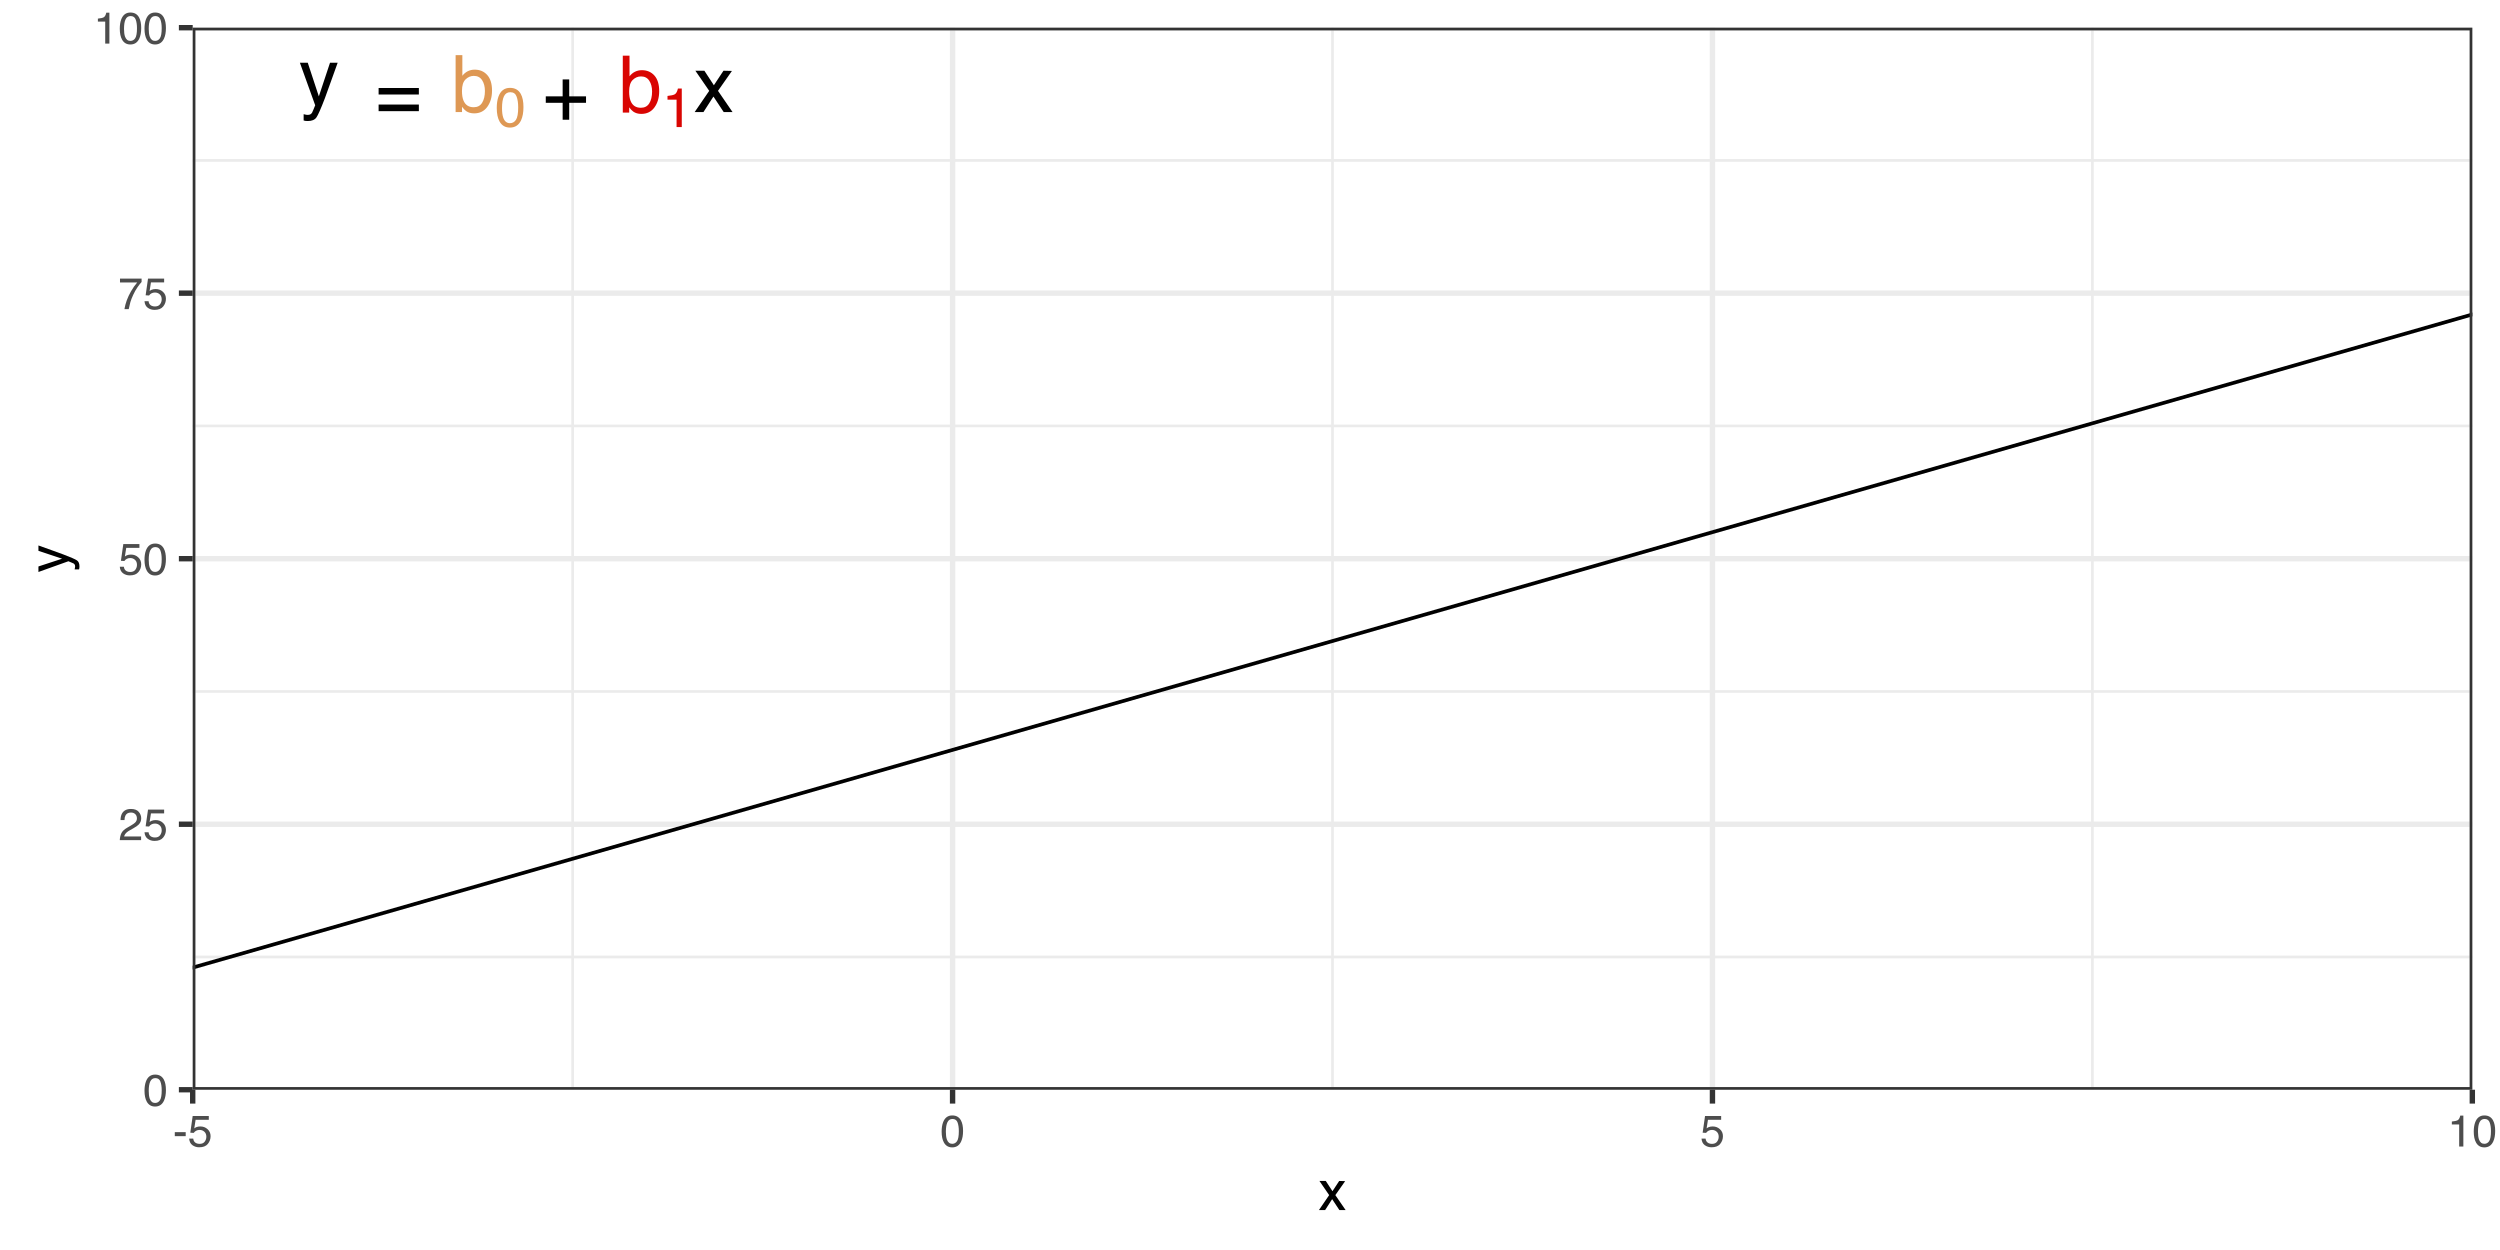
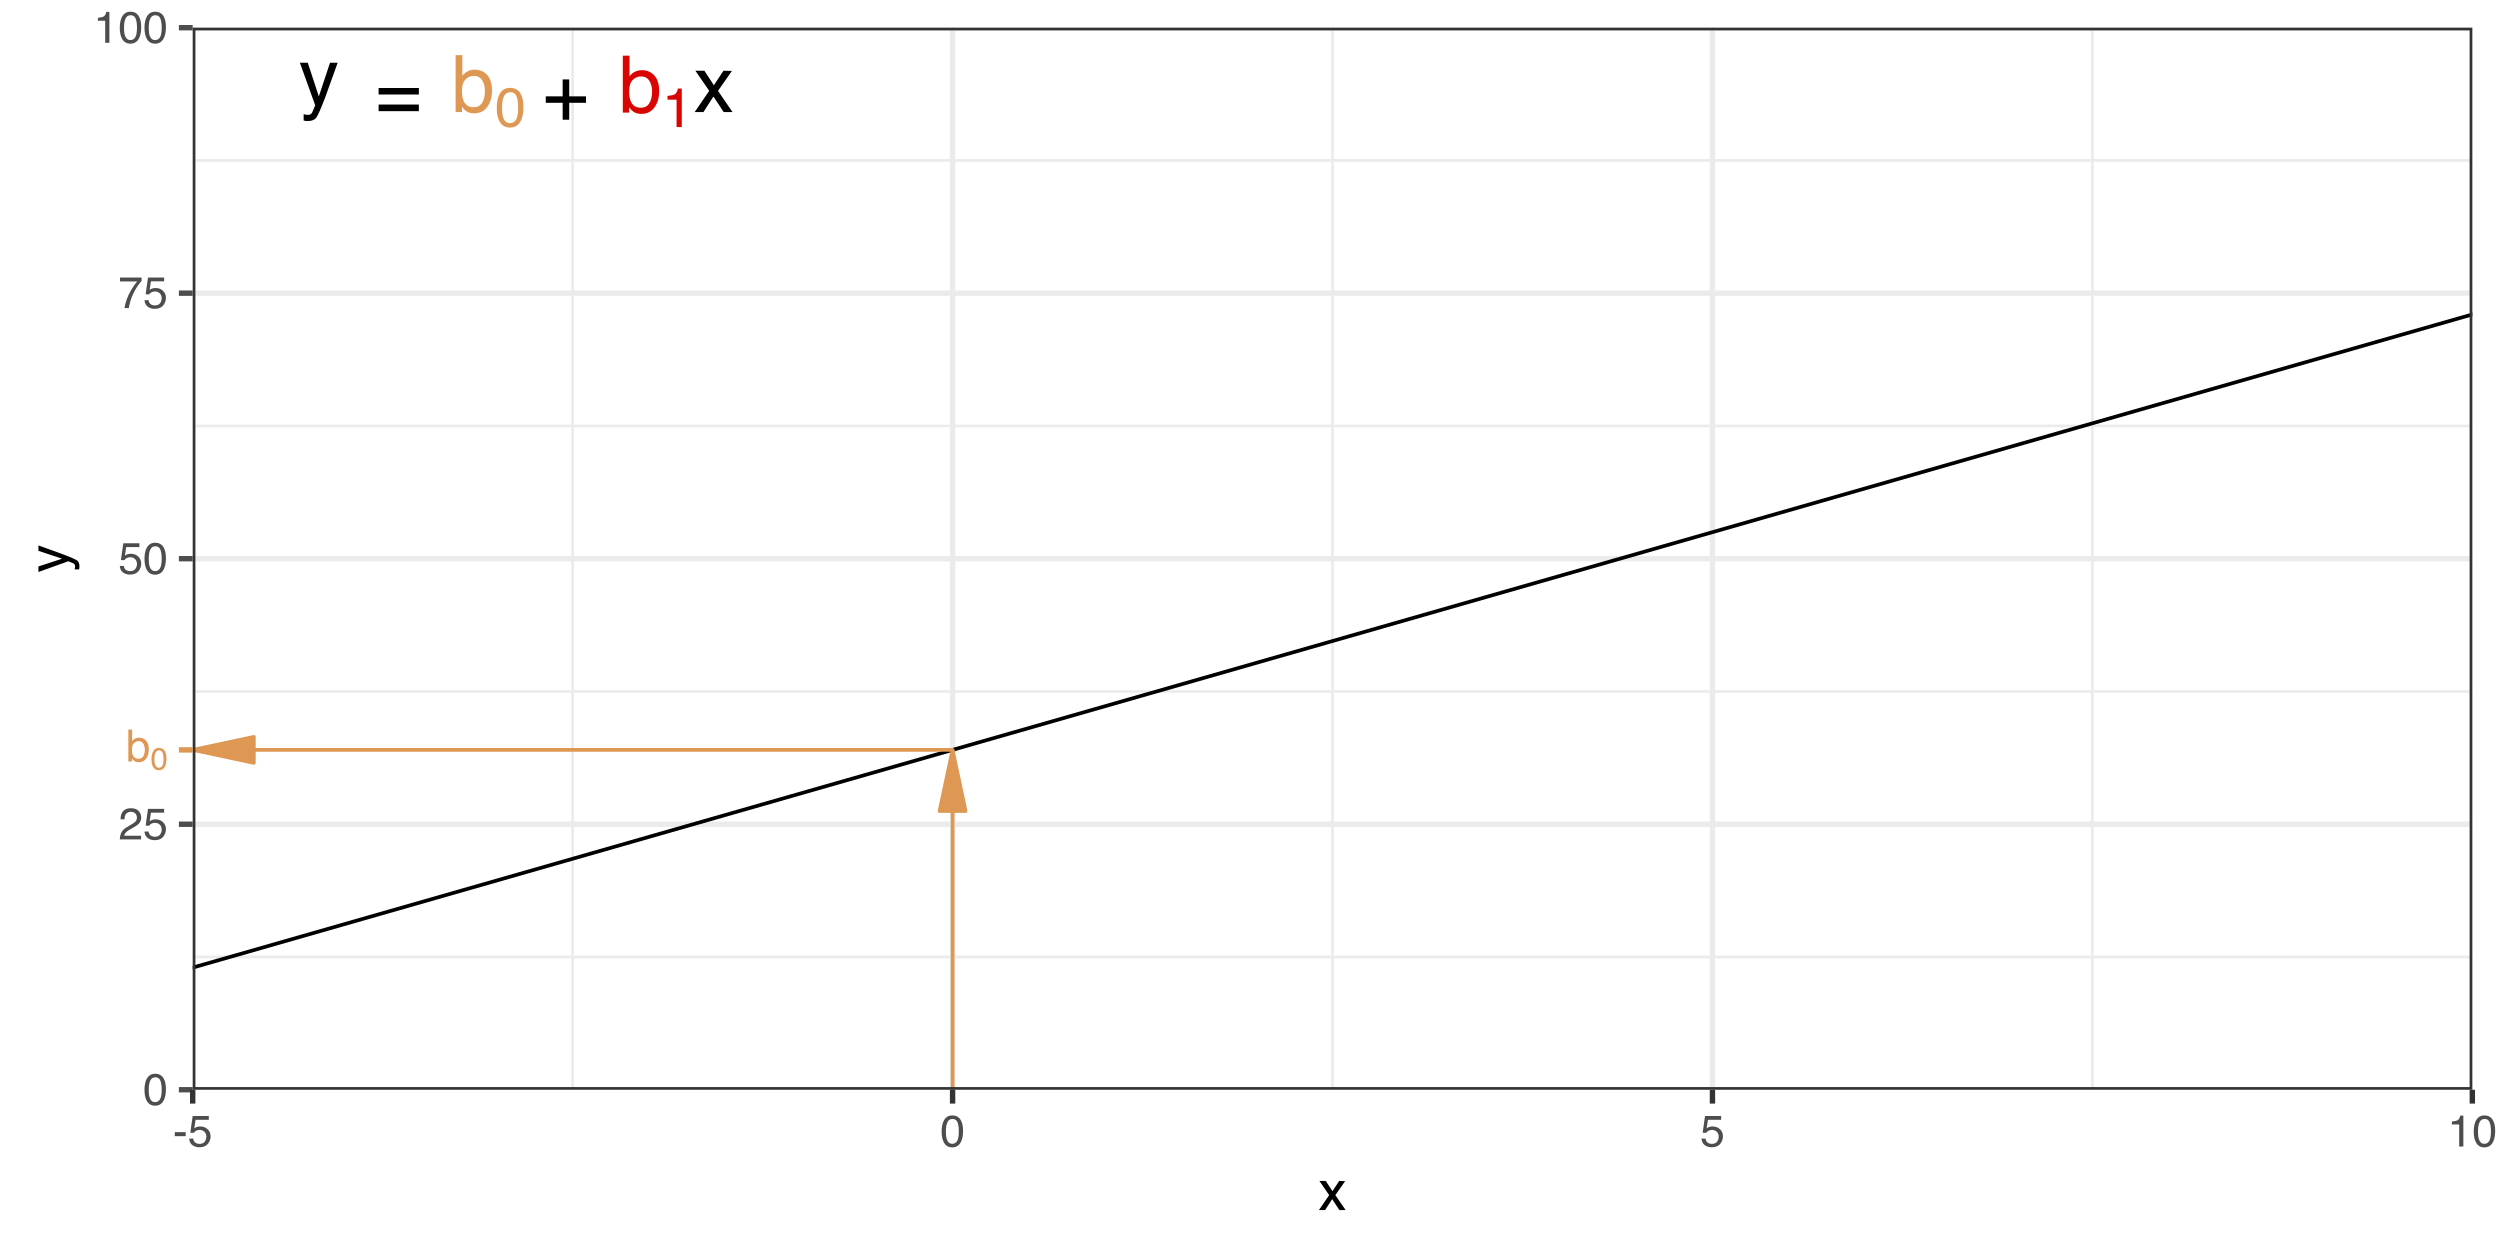
<svg xmlns="http://www.w3.org/2000/svg" xmlns:xlink="http://www.w3.org/1999/xlink" width="720pt" height="360pt" viewBox="0 0 720 360" version="1.1">
  <defs>
    <g>
      <symbol overflow="visible" id="glyph0-0">
        <path style="stroke:none;" d="M 0.734 0 L 0.734 -16.328 L 13.688 -16.328 L 13.688 0 Z M 11.656 -2.047 L 11.656 -14.281 L 2.781 -14.281 L 2.781 -2.047 Z M 11.656 -2.047 " />
      </symbol>
      <symbol overflow="visible" id="glyph0-1">
        <path style="stroke:none;" d="M 8.906 -11.906 L 11.109 -11.906 C 10.828 -11.145 10.203 -9.406 9.234 -6.688 C 8.504 -4.633 7.898 -2.961 7.422 -1.672 C 6.266 1.359 5.445 3.207 4.969 3.875 C 4.488 4.539 3.672 4.875 2.516 4.875 C 2.234 4.875 2.016 4.863 1.859 4.844 C 1.711 4.82 1.531 4.781 1.312 4.719 L 1.312 2.906 C 1.656 3 1.906 3.055 2.062 3.078 C 2.219 3.098 2.359 3.109 2.484 3.109 C 2.848 3.109 3.117 3.047 3.297 2.922 C 3.473 2.805 3.617 2.66 3.734 2.484 C 3.773 2.422 3.91 2.113 4.141 1.562 C 4.367 1.02 4.535 0.613 4.641 0.344 L 0.234 -11.906 L 2.5 -11.906 L 5.688 -2.219 Z M 5.688 -12.188 Z M 5.688 -12.188 " />
      </symbol>
      <symbol overflow="visible" id="glyph0-2">
        <path style="stroke:none;" d="M 12.609 -9.141 L 12.609 -7.266 L 1.016 -7.266 L 1.016 -9.141 Z M 12.609 -4.375 L 12.609 -2.469 L 1.016 -2.469 L 1.016 -4.375 Z M 12.609 -4.375 " />
      </symbol>
      <symbol overflow="visible" id="glyph0-3">
        <path style="stroke:none;" d="M 1.312 -16.391 L 3.25 -16.391 L 3.25 -10.453 C 3.688 -11.023 4.207 -11.461 4.812 -11.766 C 5.426 -12.066 6.086 -12.219 6.797 -12.219 C 8.285 -12.219 9.488 -11.707 10.406 -10.688 C 11.332 -9.664 11.797 -8.164 11.797 -6.188 C 11.797 -4.301 11.336 -2.734 10.422 -1.484 C 9.516 -0.242 8.254 0.375 6.641 0.375 C 5.734 0.375 4.969 0.156 4.344 -0.281 C 3.977 -0.539 3.582 -0.953 3.156 -1.516 L 3.156 0 L 1.312 0 Z M 6.516 -1.391 C 7.598 -1.391 8.406 -1.816 8.938 -2.672 C 9.477 -3.535 9.75 -4.672 9.75 -6.078 C 9.75 -7.328 9.477 -8.363 8.938 -9.188 C 8.406 -10.008 7.613 -10.422 6.562 -10.422 C 5.656 -10.422 4.859 -10.082 4.172 -9.406 C 3.484 -8.738 3.141 -7.629 3.141 -6.078 C 3.141 -4.961 3.281 -4.055 3.562 -3.359 C 4.094 -2.047 5.078 -1.391 6.516 -1.391 Z M 6.516 -1.391 " />
      </symbol>
      <symbol overflow="visible" id="glyph0-4">
        <path style="stroke:none;" d="M 1.016 -4.875 L 1.016 -6.734 L 5.875 -6.734 L 5.875 -11.609 L 7.766 -11.609 L 7.766 -6.734 L 12.609 -6.734 L 12.609 -4.875 L 7.766 -4.875 L 7.766 0 L 5.875 0 L 5.875 -4.875 Z M 1.016 -4.875 " />
      </symbol>
      <symbol overflow="visible" id="glyph0-5">
        <path style="stroke:none;" d="M 0.328 -11.906 L 2.922 -11.906 L 5.656 -7.719 L 8.422 -11.906 L 10.859 -11.844 L 6.844 -6.109 L 11.031 0 L 8.484 0 L 5.531 -4.469 L 2.656 0 L 0.125 0 L 4.312 -6.109 Z M 0.328 -11.906 " />
      </symbol>
      <symbol overflow="visible" id="glyph1-0">
        <path style="stroke:none;" d="M 0.516 0 L 0.516 -11.438 L 9.594 -11.438 L 9.594 0 Z M 8.156 -1.438 L 8.156 -10 L 1.953 -10 L 1.953 -1.438 Z M 8.156 -1.438 " />
      </symbol>
      <symbol overflow="visible" id="glyph1-1">
        <path style="stroke:none;" d="M 4.312 -11.141 C 5.75 -11.141 6.789 -10.547 7.438 -9.359 C 7.938 -8.441 8.188 -7.188 8.188 -5.594 C 8.188 -4.07 7.961 -2.816 7.516 -1.828 C 6.859 -0.41 5.785 0.297 4.297 0.297 C 2.961 0.297 1.969 -0.281 1.312 -1.438 C 0.77 -2.406 0.5 -3.707 0.5 -5.344 C 0.5 -6.613 0.66 -7.703 0.984 -8.609 C 1.598 -10.297 2.707 -11.141 4.312 -11.141 Z M 4.297 -0.969 C 5.023 -0.969 5.602 -1.289 6.031 -1.938 C 6.457 -2.582 6.672 -3.781 6.672 -5.531 C 6.672 -6.801 6.516 -7.844 6.203 -8.656 C 5.898 -9.477 5.297 -9.891 4.391 -9.891 C 3.566 -9.891 2.961 -9.5 2.578 -8.719 C 2.203 -7.945 2.016 -6.805 2.016 -5.297 C 2.016 -4.16 2.133 -3.242 2.375 -2.547 C 2.75 -1.492 3.391 -0.969 4.297 -0.969 Z M 4.297 -0.969 " />
      </symbol>
      <symbol overflow="visible" id="glyph1-2">
        <path style="stroke:none;" d="M 1.531 -7.891 L 1.531 -8.969 C 2.539 -9.062 3.242 -9.223 3.641 -9.453 C 4.035 -9.691 4.332 -10.238 4.531 -11.094 L 5.641 -11.094 L 5.641 0 L 4.141 0 L 4.141 -7.891 Z M 1.531 -7.891 " />
      </symbol>
      <symbol overflow="visible" id="glyph2-0">
        <path style="stroke:none;" d="M 0.406 0 L 0.406 -9.172 L 7.703 -9.172 L 7.703 0 Z M 6.547 -1.156 L 6.547 -8.031 L 1.562 -8.031 L 1.562 -1.156 Z M 6.547 -1.156 " />
      </symbol>
      <symbol overflow="visible" id="glyph2-1">
        <path style="stroke:none;" d="M 3.469 -8.953 C 4.625 -8.953 5.457 -8.473 5.969 -7.516 C 6.375 -6.773 6.578 -5.766 6.578 -4.484 C 6.578 -3.266 6.395 -2.258 6.031 -1.469 C 5.508 -0.32 4.648 0.25 3.453 0.25 C 2.379 0.25 1.582 -0.219 1.062 -1.156 C 0.625 -1.938 0.406 -2.984 0.406 -4.297 C 0.406 -5.305 0.535 -6.176 0.797 -6.906 C 1.285 -8.27 2.176 -8.953 3.469 -8.953 Z M 3.453 -0.781 C 4.035 -0.781 4.5 -1.035 4.844 -1.547 C 5.188 -2.066 5.359 -3.031 5.359 -4.438 C 5.359 -5.457 5.234 -6.297 4.984 -6.953 C 4.734 -7.609 4.25 -7.938 3.531 -7.938 C 2.863 -7.938 2.379 -7.625 2.078 -7 C 1.773 -6.375 1.625 -5.457 1.625 -4.25 C 1.625 -3.332 1.719 -2.598 1.906 -2.047 C 2.207 -1.203 2.723 -0.781 3.453 -0.781 Z M 3.453 -0.781 " />
      </symbol>
      <symbol overflow="visible" id="glyph2-2">
        <path style="stroke:none;" d="M 0.406 0 C 0.445 -0.77 0.602 -1.441 0.875 -2.016 C 1.156 -2.586 1.695 -3.102 2.5 -3.562 L 3.703 -4.266 C 4.234 -4.578 4.609 -4.844 4.828 -5.062 C 5.172 -5.406 5.344 -5.801 5.344 -6.25 C 5.344 -6.77 5.188 -7.18 4.875 -7.484 C 4.562 -7.797 4.145 -7.953 3.625 -7.953 C 2.852 -7.953 2.32 -7.66 2.031 -7.078 C 1.863 -6.766 1.773 -6.332 1.766 -5.781 L 0.625 -5.781 C 0.633 -6.551 0.773 -7.18 1.047 -7.672 C 1.535 -8.547 2.395 -8.984 3.625 -8.984 C 4.656 -8.984 5.406 -8.703 5.875 -8.141 C 6.344 -7.586 6.578 -6.973 6.578 -6.297 C 6.578 -5.578 6.328 -4.969 5.828 -4.469 C 5.535 -4.164 5.016 -3.805 4.266 -3.391 L 3.406 -2.906 C 3 -2.688 2.676 -2.473 2.438 -2.266 C 2.02 -1.898 1.758 -1.5 1.656 -1.062 L 6.547 -1.062 L 6.547 0 Z M 0.406 0 " />
      </symbol>
      <symbol overflow="visible" id="glyph2-3">
        <path style="stroke:none;" d="M 1.578 -2.281 C 1.648 -1.633 1.945 -1.191 2.469 -0.953 C 2.738 -0.828 3.051 -0.766 3.406 -0.766 C 4.07 -0.766 4.562 -0.973 4.875 -1.391 C 5.195 -1.816 5.359 -2.289 5.359 -2.812 C 5.359 -3.438 5.164 -3.922 4.781 -4.266 C 4.406 -4.609 3.953 -4.781 3.422 -4.781 C 3.035 -4.781 2.703 -4.703 2.422 -4.547 C 2.141 -4.398 1.906 -4.191 1.719 -3.922 L 0.734 -3.984 L 1.422 -8.797 L 6.062 -8.797 L 6.062 -7.703 L 2.266 -7.703 L 1.875 -5.219 C 2.082 -5.383 2.281 -5.504 2.469 -5.578 C 2.801 -5.711 3.188 -5.781 3.625 -5.781 C 4.445 -5.781 5.145 -5.516 5.719 -4.984 C 6.289 -4.461 6.578 -3.797 6.578 -2.984 C 6.578 -2.141 6.312 -1.395 5.781 -0.75 C 5.258 -0.102 4.426 0.219 3.281 0.219 C 2.551 0.219 1.906 0.016 1.344 -0.391 C 0.789 -0.797 0.477 -1.426 0.406 -2.281 Z M 1.578 -2.281 " />
      </symbol>
      <symbol overflow="visible" id="glyph2-4">
+         <path style="stroke:none;" d="M 0.734 -9.203 L 1.828 -9.203 L 1.828 -5.875 C 2.078 -6.195 2.367 -6.441 2.703 -6.609 C 3.047 -6.773 3.422 -6.859 3.828 -6.859 C 4.66 -6.859 5.332 -6.57 5.844 -6 C 6.363 -5.438 6.625 -4.594 6.625 -3.469 C 6.625 -2.414 6.367 -1.535 5.859 -0.828 C 5.348 -0.129 4.641 0.219 3.734 0.219 C 3.223 0.219 2.789 0.094 2.438 -0.156 C 2.227 -0.301 2.008 -0.535 1.781 -0.859 L 1.781 0 L 0.734 0 Z M 3.656 -0.781 C 4.27 -0.781 4.727 -1.02 5.031 -1.5 C 5.332 -1.988 5.484 -2.629 5.484 -3.422 C 5.484 -4.117 5.332 -4.695 5.031 -5.156 C 4.727 -5.625 4.281 -5.859 3.688 -5.859 C 3.176 -5.859 2.727 -5.664 2.344 -5.281 C 1.957 -4.906 1.766 -4.285 1.766 -3.422 C 1.766 -2.785 1.844 -2.273 2 -1.891 C 2.301 -1.148 2.852 -0.781 3.656 -0.781 Z M 3.656 -0.781 " />
+       </symbol>
+       <symbol overflow="visible" id="glyph2-5">
        <path style="stroke:none;" d="M 6.688 -8.797 L 6.688 -7.812 C 6.406 -7.531 6.023 -7.047 5.547 -6.359 C 5.066 -5.672 4.645 -4.926 4.281 -4.125 C 3.914 -3.344 3.641 -2.633 3.453 -2 C 3.336 -1.582 3.18 -0.914 2.984 0 L 1.75 0 C 2.031 -1.707 2.656 -3.406 3.625 -5.094 C 4.188 -6.082 4.785 -6.941 5.422 -7.672 L 0.469 -7.672 L 0.469 -8.797 Z M 6.688 -8.797 " />
      </symbol>
-       <symbol overflow="visible" id="glyph2-5">
+       <symbol overflow="visible" id="glyph2-6">
        <path style="stroke:none;" d="M 1.219 -6.344 L 1.219 -7.203 C 2.031 -7.273 2.598 -7.406 2.922 -7.594 C 3.242 -7.781 3.484 -8.219 3.641 -8.906 L 4.531 -8.906 L 4.531 0 L 3.328 0 L 3.328 -6.344 Z M 1.219 -6.344 " />
      </symbol>
-       <symbol overflow="visible" id="glyph2-6">
+       <symbol overflow="visible" id="glyph2-7">
        <path style="stroke:none;" d="M 0.531 -4.141 L 3.672 -4.141 L 3.672 -2.984 L 0.531 -2.984 Z M 0.531 -4.141 " />
      </symbol>
      <symbol overflow="visible" id="glyph3-0">
+         <path style="stroke:none;" d="M 0.281 0 L 0.281 -6.422 L 5.391 -6.422 L 5.391 0 Z M 4.578 -0.797 L 4.578 -5.625 L 1.094 -5.625 L 1.094 -0.797 Z M 4.578 -0.797 " />
+       </symbol>
+       <symbol overflow="visible" id="glyph3-1">
+         <path style="stroke:none;" d="M 2.422 -6.266 C 3.234 -6.266 3.816 -5.93 4.172 -5.266 C 4.453 -4.742 4.594 -4.035 4.594 -3.141 C 4.594 -2.285 4.469 -1.582 4.219 -1.031 C 3.852 -0.227 3.254 0.172 2.422 0.172 C 1.672 0.172 1.109 -0.156 0.734 -0.812 C 0.43 -1.352 0.281 -2.082 0.281 -3 C 0.281 -3.707 0.375 -4.316 0.562 -4.828 C 0.906 -5.785 1.523 -6.266 2.422 -6.266 Z M 2.406 -0.547 C 2.82 -0.547 3.148 -0.723 3.391 -1.078 C 3.629 -1.441 3.75 -2.117 3.75 -3.109 C 3.75 -3.816 3.66 -4.398 3.484 -4.859 C 3.305 -5.316 2.969 -5.547 2.469 -5.547 C 2.008 -5.547 1.672 -5.328 1.453 -4.891 C 1.234 -4.461 1.125 -3.82 1.125 -2.969 C 1.125 -2.332 1.195 -1.82 1.344 -1.438 C 1.551 -0.844 1.906 -0.547 2.406 -0.547 Z M 2.406 -0.547 " />
+       </symbol>
+       <symbol overflow="visible" id="glyph4-0">
        <path style="stroke:none;" d="M 0.516 0 L 0.516 -11.484 L 9.625 -11.484 L 9.625 0 Z M 8.188 -1.438 L 8.188 -10.047 L 1.953 -10.047 L 1.953 -1.438 Z M 8.188 -1.438 " />
      </symbol>
-       <symbol overflow="visible" id="glyph3-1">
+       <symbol overflow="visible" id="glyph4-1">
        <path style="stroke:none;" d="M 0.234 -8.375 L 2.062 -8.375 L 3.984 -5.422 L 5.922 -8.375 L 7.641 -8.328 L 4.812 -4.297 L 7.766 0 L 5.969 0 L 3.891 -3.141 L 1.875 0 L 0.094 0 L 3.031 -4.297 Z M 0.234 -8.375 " />
      </symbol>
-       <symbol overflow="visible" id="glyph4-0">
+       <symbol overflow="visible" id="glyph5-0">
        <path style="stroke:none;" d="M 0 -0.516 L -11.484 -0.516 L -11.484 -9.625 L 0 -9.625 Z M -1.438 -8.188 L -10.047 -8.188 L -10.047 -1.953 L -1.438 -1.953 Z M -1.438 -8.188 " />
      </symbol>
-       <symbol overflow="visible" id="glyph4-1">
+       <symbol overflow="visible" id="glyph5-1">
        <path style="stroke:none;" d="M -8.375 -6.266 L -8.375 -7.812 C -7.832 -7.613 -6.609 -7.176 -4.703 -6.5 C -3.266 -5.988 -2.094 -5.562 -1.188 -5.219 C 0.957 -4.406 2.266 -3.832 2.734 -3.5 C 3.203 -3.164 3.438 -2.594 3.438 -1.781 C 3.438 -1.582 3.426 -1.426 3.406 -1.312 C 3.395 -1.207 3.367 -1.078 3.328 -0.922 L 2.047 -0.922 C 2.109 -1.172 2.145 -1.348 2.156 -1.453 C 2.176 -1.566 2.188 -1.664 2.188 -1.75 C 2.188 -2.008 2.145 -2.195 2.062 -2.312 C 1.977 -2.438 1.875 -2.539 1.75 -2.625 C 1.707 -2.656 1.492 -2.75 1.109 -2.906 C 0.723 -3.07 0.438 -3.191 0.25 -3.266 L -8.375 -0.172 L -8.375 -1.766 L -1.562 -4 Z M -8.578 -4 Z M -8.578 -4 " />
      </symbol>
    </g>
    <clipPath id="clip1">
      <path d="M 55.5 7.969 L 712.031 7.969 L 712.031 313.844 L 55.5 313.844 Z M 55.5 7.969 " />
    </clipPath>
    <clipPath id="clip2">
      <path d="M 55.5 275 L 712.031 275 L 712.031 276 L 55.5 276 Z M 55.5 275 " />
    </clipPath>
    <clipPath id="clip3">
      <path d="M 55.5 198 L 712.031 198 L 712.031 200 L 55.5 200 Z M 55.5 198 " />
    </clipPath>
    <clipPath id="clip4">
      <path d="M 55.5 122 L 712.031 122 L 712.031 124 L 55.5 124 Z M 55.5 122 " />
    </clipPath>
    <clipPath id="clip5">
      <path d="M 55.5 45 L 712.031 45 L 712.031 47 L 55.5 47 Z M 55.5 45 " />
    </clipPath>
    <clipPath id="clip6">
      <path d="M 164 7.969 L 166 7.969 L 166 313.844 L 164 313.844 Z M 164 7.969 " />
    </clipPath>
    <clipPath id="clip7">
      <path d="M 383 7.969 L 385 7.969 L 385 313.844 L 383 313.844 Z M 383 7.969 " />
    </clipPath>
    <clipPath id="clip8">
      <path d="M 602 7.969 L 603 7.969 L 603 313.844 L 602 313.844 Z M 602 7.969 " />
    </clipPath>
    <clipPath id="clip9">
      <path d="M 55.5 313 L 712.031 313 L 712.031 313.844 L 55.5 313.844 Z M 55.5 313 " />
    </clipPath>
    <clipPath id="clip10">
      <path d="M 55.5 236 L 712.031 236 L 712.031 239 L 55.5 239 Z M 55.5 236 " />
    </clipPath>
    <clipPath id="clip11">
      <path d="M 55.5 160 L 712.031 160 L 712.031 162 L 55.5 162 Z M 55.5 160 " />
    </clipPath>
    <clipPath id="clip12">
      <path d="M 55.5 83 L 712.031 83 L 712.031 86 L 55.5 86 Z M 55.5 83 " />
    </clipPath>
    <clipPath id="clip13">
      <path d="M 55.5 7.969 L 712.031 7.969 L 712.031 9 L 55.5 9 Z M 55.5 7.969 " />
    </clipPath>
    <clipPath id="clip14">
      <path d="M 55.5 7.969 L 57 7.969 L 57 313.844 L 55.5 313.844 Z M 55.5 7.969 " />
    </clipPath>
    <clipPath id="clip15">
      <path d="M 273 7.969 L 276 7.969 L 276 313.844 L 273 313.844 Z M 273 7.969 " />
    </clipPath>
    <clipPath id="clip16">
      <path d="M 492 7.969 L 494 7.969 L 494 313.844 L 492 313.844 Z M 492 7.969 " />
    </clipPath>
    <clipPath id="clip17">
      <path d="M 711 7.969 L 712.031 7.969 L 712.031 313.844 L 711 313.844 Z M 711 7.969 " />
    </clipPath>
    <clipPath id="clip18">
      <path d="M 55.5 7.969 L 712.031 7.969 L 712.031 313.844 L 55.5 313.844 Z M 55.5 7.969 " />
    </clipPath>
    <clipPath id="clip19">
+       <path d="M 273 215 L 275 215 L 275 313.844 L 273 313.844 Z M 273 215 " />
+     </clipPath>
+     <clipPath id="clip20">
+       <path d="M 55.5 215 L 275 215 L 275 217 L 55.5 217 Z M 55.5 215 " />
+     </clipPath>
+     <clipPath id="clip21">
+       <path d="M 55.5 212 L 74 212 L 74 220 L 55.5 220 Z M 55.5 212 " />
+     </clipPath>
+     <clipPath id="clip22">
+       <path d="M 55.5 211 L 74 211 L 74 221 L 55.5 221 Z M 55.5 211 " />
+     </clipPath>
+     <clipPath id="clip23">
      <path d="M 55.5 7.969 L 712.031 7.969 L 712.031 313.844 L 55.5 313.844 Z M 55.5 7.969 " />
    </clipPath>
  </defs>
-   <g id="surface84">
+   <g id="surface89">
    <rect x="0" y="0" width="720" height="360" style="fill:rgb(100%,100%,100%);fill-opacity:1;stroke:none;" />
    <rect x="0" y="0" width="720" height="360" style="fill:rgb(100%,100%,100%);fill-opacity:1;stroke:none;" />
    <path style="fill:none;stroke-width:1.552;stroke-linecap:round;stroke-linejoin:round;stroke:rgb(100%,100%,100%);stroke-opacity:1;stroke-miterlimit:10;" d="M 0 360 L 720 360 L 720 0 L 0 0 Z M 0 360 " />
    <g clip-path="url(#clip1)" clip-rule="nonzero">
      <path style=" stroke:none;fill-rule:nonzero;fill:rgb(100%,100%,100%);fill-opacity:1;" d="M 55.5 313.844 L 712.031 313.844 L 712.031 7.969 L 55.5 7.969 Z M 55.5 313.844 " />
    </g>
    <g clip-path="url(#clip2)" clip-rule="nonzero">
      <path style="fill:none;stroke-width:0.776;stroke-linecap:butt;stroke-linejoin:round;stroke:rgb(92.157%,92.157%,92.157%);stroke-opacity:1;stroke-miterlimit:10;" d="M 55.5 275.609 L 712.031 275.609 " />
    </g>
    <g clip-path="url(#clip3)" clip-rule="nonzero">
      <path style="fill:none;stroke-width:0.776;stroke-linecap:butt;stroke-linejoin:round;stroke:rgb(92.157%,92.157%,92.157%);stroke-opacity:1;stroke-miterlimit:10;" d="M 55.5 199.141 L 712.031 199.141 " />
    </g>
    <g clip-path="url(#clip4)" clip-rule="nonzero">
      <path style="fill:none;stroke-width:0.776;stroke-linecap:butt;stroke-linejoin:round;stroke:rgb(92.157%,92.157%,92.157%);stroke-opacity:1;stroke-miterlimit:10;" d="M 55.5 122.672 L 712.031 122.672 " />
    </g>
    <g clip-path="url(#clip5)" clip-rule="nonzero">
      <path style="fill:none;stroke-width:0.776;stroke-linecap:butt;stroke-linejoin:round;stroke:rgb(92.157%,92.157%,92.157%);stroke-opacity:1;stroke-miterlimit:10;" d="M 55.5 46.203 L 712.031 46.203 " />
    </g>
    <g clip-path="url(#clip6)" clip-rule="nonzero">
      <path style="fill:none;stroke-width:0.776;stroke-linecap:butt;stroke-linejoin:round;stroke:rgb(92.157%,92.157%,92.157%);stroke-opacity:1;stroke-miterlimit:10;" d="M 164.922 313.844 L 164.922 7.969 " />
    </g>
    <g clip-path="url(#clip7)" clip-rule="nonzero">
      <path style="fill:none;stroke-width:0.776;stroke-linecap:butt;stroke-linejoin:round;stroke:rgb(92.157%,92.157%,92.157%);stroke-opacity:1;stroke-miterlimit:10;" d="M 383.766 313.844 L 383.766 7.969 " />
    </g>
    <g clip-path="url(#clip8)" clip-rule="nonzero">
      <path style="fill:none;stroke-width:0.776;stroke-linecap:butt;stroke-linejoin:round;stroke:rgb(92.157%,92.157%,92.157%);stroke-opacity:1;stroke-miterlimit:10;" d="M 602.609 313.844 L 602.609 7.969 " />
    </g>
    <g clip-path="url(#clip9)" clip-rule="nonzero">
      <path style="fill:none;stroke-width:1.552;stroke-linecap:butt;stroke-linejoin:round;stroke:rgb(92.157%,92.157%,92.157%);stroke-opacity:1;stroke-miterlimit:10;" d="M 55.5 313.844 L 712.031 313.844 " />
    </g>
    <g clip-path="url(#clip10)" clip-rule="nonzero">
      <path style="fill:none;stroke-width:1.552;stroke-linecap:butt;stroke-linejoin:round;stroke:rgb(92.157%,92.157%,92.157%);stroke-opacity:1;stroke-miterlimit:10;" d="M 55.5 237.375 L 712.031 237.375 " />
    </g>
    <g clip-path="url(#clip11)" clip-rule="nonzero">
      <path style="fill:none;stroke-width:1.552;stroke-linecap:butt;stroke-linejoin:round;stroke:rgb(92.157%,92.157%,92.157%);stroke-opacity:1;stroke-miterlimit:10;" d="M 55.5 160.906 L 712.031 160.906 " />
    </g>
    <g clip-path="url(#clip12)" clip-rule="nonzero">
      <path style="fill:none;stroke-width:1.552;stroke-linecap:butt;stroke-linejoin:round;stroke:rgb(92.157%,92.157%,92.157%);stroke-opacity:1;stroke-miterlimit:10;" d="M 55.5 84.438 L 712.031 84.438 " />
    </g>
    <g clip-path="url(#clip13)" clip-rule="nonzero">
      <path style="fill:none;stroke-width:1.552;stroke-linecap:butt;stroke-linejoin:round;stroke:rgb(92.157%,92.157%,92.157%);stroke-opacity:1;stroke-miterlimit:10;" d="M 55.5 7.969 L 712.031 7.969 " />
    </g>
    <g clip-path="url(#clip14)" clip-rule="nonzero">
      <path style="fill:none;stroke-width:1.552;stroke-linecap:butt;stroke-linejoin:round;stroke:rgb(92.157%,92.157%,92.157%);stroke-opacity:1;stroke-miterlimit:10;" d="M 55.5 313.844 L 55.5 7.969 " />
    </g>
    <g clip-path="url(#clip15)" clip-rule="nonzero">
      <path style="fill:none;stroke-width:1.552;stroke-linecap:butt;stroke-linejoin:round;stroke:rgb(92.157%,92.157%,92.157%);stroke-opacity:1;stroke-miterlimit:10;" d="M 274.344 313.844 L 274.344 7.969 " />
    </g>
    <g clip-path="url(#clip16)" clip-rule="nonzero">
      <path style="fill:none;stroke-width:1.552;stroke-linecap:butt;stroke-linejoin:round;stroke:rgb(92.157%,92.157%,92.157%);stroke-opacity:1;stroke-miterlimit:10;" d="M 493.188 313.844 L 493.188 7.969 " />
    </g>
    <g clip-path="url(#clip17)" clip-rule="nonzero">
      <path style="fill:none;stroke-width:1.552;stroke-linecap:butt;stroke-linejoin:round;stroke:rgb(92.157%,92.157%,92.157%);stroke-opacity:1;stroke-miterlimit:10;" d="M 712.031 313.844 L 712.031 7.969 " />
    </g>
    <g clip-path="url(#clip18)" clip-rule="nonzero">
      <path style="fill:none;stroke-width:1.067;stroke-linecap:butt;stroke-linejoin:round;stroke:rgb(0%,0%,0%);stroke-opacity:1;stroke-miterlimit:10;" d="M -601.031 466.781 L 1368.559 -97.555 " />
    </g>
    <g style="fill:rgb(0%,0%,0%);fill-opacity:1;">
      <use xlink:href="#glyph0-1" x="86.137" y="29.98" />
    </g>
    <g style="fill:rgb(0%,0%,0%);fill-opacity:1;">
      <use xlink:href="#glyph0-2" x="108.023" y="34.484" />
    </g>
    <g style="fill:rgb(87.059%,59.608%,32.941%);fill-opacity:1;">
      <use xlink:href="#glyph0-3" x="129.906" y="32.277" />
    </g>
    <g style="fill:rgb(87.059%,59.608%,32.941%);fill-opacity:1;">
      <use xlink:href="#glyph1-1" x="142.566" y="36.445" />
    </g>
    <g style="fill:rgb(0%,0%,0%);fill-opacity:1;">
      <use xlink:href="#glyph0-4" x="156.168" y="34.484" />
    </g>
    <g style="fill:rgb(85.098%,1.961%,0.784%);fill-opacity:1;">
      <use xlink:href="#glyph0-3" x="178.051" y="32.43" />
    </g>
    <g style="fill:rgb(85.098%,1.961%,0.784%);fill-opacity:1;">
      <use xlink:href="#glyph1-2" x="190.711" y="36.598" />
    </g>
    <g style="fill:rgb(0%,0%,0%);fill-opacity:1;">
      <use xlink:href="#glyph0-5" x="199.938" y="32.273" />
    </g>
    <g clip-path="url(#clip19)" clip-rule="nonzero">
+       <path style="fill:none;stroke-width:1.067;stroke-linecap:butt;stroke-linejoin:round;stroke:rgb(87.059%,59.608%,32.941%);stroke-opacity:1;stroke-miterlimit:10;" d="M 274.344 313.844 L 274.344 215.965 " />
+     </g>
+     <path style="fill-rule:nonzero;fill:rgb(87.059%,59.608%,32.941%);fill-opacity:1;stroke-width:1.067;stroke-linecap:butt;stroke-linejoin:round;stroke:rgb(87.059%,59.608%,32.941%);stroke-opacity:1;stroke-miterlimit:10;" d="M 278.086 233.57 L 274.344 215.965 L 270.602 233.57 Z M 278.086 233.57 " />
+     <g clip-path="url(#clip20)" clip-rule="nonzero">
+       <path style="fill:none;stroke-width:1.067;stroke-linecap:butt;stroke-linejoin:round;stroke:rgb(87.059%,59.608%,32.941%);stroke-opacity:1;stroke-miterlimit:10;" d="M 55.5 215.965 L 274.344 215.965 " />
+     </g>
+     <g clip-path="url(#clip21)" clip-rule="nonzero">
+       <path style=" stroke:none;fill-rule:nonzero;fill:rgb(87.059%,59.608%,32.941%);fill-opacity:1;" d="M 73.105 212.223 L 55.5 215.965 L 73.105 219.707 Z M 73.105 212.223 " />
+     </g>
+     <g clip-path="url(#clip22)" clip-rule="nonzero">
+       <path style="fill:none;stroke-width:1.067;stroke-linecap:butt;stroke-linejoin:round;stroke:rgb(87.059%,59.608%,32.941%);stroke-opacity:1;stroke-miterlimit:10;" d="M 73.105 212.223 L 55.5 215.965 L 73.105 219.707 Z M 73.105 212.223 " />
+     </g>
+     <g clip-path="url(#clip23)" clip-rule="nonzero">
      <path style="fill:none;stroke-width:1.552;stroke-linecap:round;stroke-linejoin:round;stroke:rgb(20%,20%,20%);stroke-opacity:1;stroke-miterlimit:10;" d="M 55.5 313.844 L 712.031 313.844 L 712.031 7.969 L 55.5 7.969 Z M 55.5 313.844 " />
    </g>
    <g style="fill:rgb(30.196%,30.196%,30.196%);fill-opacity:1;">
-       <use xlink:href="#glyph2-1" x="41.211" y="318.434" />
-     </g>
-     <g style="fill:rgb(30.196%,30.196%,30.196%);fill-opacity:1;">
-       <use xlink:href="#glyph2-2" x="34.09" y="241.965" />
-       <use xlink:href="#glyph2-3" x="41.209" y="241.965" />
-     </g>
-     <g style="fill:rgb(30.196%,30.196%,30.196%);fill-opacity:1;">
-       <use xlink:href="#glyph2-3" x="34.09" y="165.496" />
-       <use xlink:href="#glyph2-1" x="41.209" y="165.496" />
-     </g>
-     <g style="fill:rgb(30.196%,30.196%,30.196%);fill-opacity:1;">
-       <use xlink:href="#glyph2-4" x="34.09" y="89.027" />
-       <use xlink:href="#glyph2-3" x="41.209" y="89.027" />
-     </g>
-     <g style="fill:rgb(30.196%,30.196%,30.196%);fill-opacity:1;">
-       <use xlink:href="#glyph2-5" x="26.973" y="12.562" />
-       <use xlink:href="#glyph2-1" x="34.091" y="12.562" />
-       <use xlink:href="#glyph2-1" x="41.21" y="12.562" />
-     </g>
-     <path style="fill:none;stroke-width:1.552;stroke-linecap:butt;stroke-linejoin:round;stroke:rgb(20%,20%,20%);stroke-opacity:1;stroke-miterlimit:10;" d="M 51.516 313.844 L 55.5 313.844 " />
-     <path style="fill:none;stroke-width:1.552;stroke-linecap:butt;stroke-linejoin:round;stroke:rgb(20%,20%,20%);stroke-opacity:1;stroke-miterlimit:10;" d="M 51.516 237.375 L 55.5 237.375 " />
-     <path style="fill:none;stroke-width:1.552;stroke-linecap:butt;stroke-linejoin:round;stroke:rgb(20%,20%,20%);stroke-opacity:1;stroke-miterlimit:10;" d="M 51.516 160.906 L 55.5 160.906 " />
-     <path style="fill:none;stroke-width:1.552;stroke-linecap:butt;stroke-linejoin:round;stroke:rgb(20%,20%,20%);stroke-opacity:1;stroke-miterlimit:10;" d="M 51.516 84.438 L 55.5 84.438 " />
-     <path style="fill:none;stroke-width:1.552;stroke-linecap:butt;stroke-linejoin:round;stroke:rgb(20%,20%,20%);stroke-opacity:1;stroke-miterlimit:10;" d="M 51.516 7.969 L 55.5 7.969 " />
+       <use xlink:href="#glyph2-1" x="41.207" y="318.195" />
+     </g>
+     <g style="fill:rgb(30.196%,30.196%,30.196%);fill-opacity:1;">
+       <use xlink:href="#glyph2-2" x="34.09" y="241.754" />
+       <use xlink:href="#glyph2-3" x="41.209" y="241.754" />
+     </g>
+     <g style="fill:rgb(87.059%,59.608%,32.941%);fill-opacity:1;">
+       <use xlink:href="#glyph2-4" x="36.227" y="219.312" />
+     </g>
+     <g style="fill:rgb(87.059%,59.608%,32.941%);fill-opacity:1;">
+       <use xlink:href="#glyph3-1" x="43.344" y="221.656" />
+     </g>
+     <g style="fill:rgb(30.196%,30.196%,30.196%);fill-opacity:1;">
+       <use xlink:href="#glyph2-3" x="34.09" y="165.262" />
+       <use xlink:href="#glyph2-1" x="41.209" y="165.262" />
+     </g>
+     <g style="fill:rgb(30.196%,30.196%,30.196%);fill-opacity:1;">
+       <use xlink:href="#glyph2-5" x="34.09" y="88.727" />
+       <use xlink:href="#glyph2-3" x="41.209" y="88.727" />
+     </g>
+     <g style="fill:rgb(30.196%,30.196%,30.196%);fill-opacity:1;">
+       <use xlink:href="#glyph2-6" x="26.973" y="12.324" />
+       <use xlink:href="#glyph2-1" x="34.091" y="12.324" />
+       <use xlink:href="#glyph2-1" x="41.21" y="12.324" />
+     </g>
+     <path style="fill:none;stroke-width:1.552;stroke-linecap:butt;stroke-linejoin:round;stroke:rgb(30.196%,30.196%,30.196%);stroke-opacity:1;stroke-miterlimit:10;" d="M 51.516 313.844 L 55.5 313.844 " />
+     <path style="fill:none;stroke-width:1.552;stroke-linecap:butt;stroke-linejoin:round;stroke:rgb(30.196%,30.196%,30.196%);stroke-opacity:1;stroke-miterlimit:10;" d="M 51.516 237.375 L 55.5 237.375 " />
+     <path style="fill:none;stroke-width:1.552;stroke-linecap:butt;stroke-linejoin:round;stroke:rgb(87.059%,59.608%,32.941%);stroke-opacity:1;stroke-miterlimit:10;" d="M 51.516 215.965 L 55.5 215.965 " />
+     <path style="fill:none;stroke-width:1.552;stroke-linecap:butt;stroke-linejoin:round;stroke:rgb(30.196%,30.196%,30.196%);stroke-opacity:1;stroke-miterlimit:10;" d="M 51.516 160.906 L 55.5 160.906 " />
+     <path style="fill:none;stroke-width:1.552;stroke-linecap:butt;stroke-linejoin:round;stroke:rgb(30.196%,30.196%,30.196%);stroke-opacity:1;stroke-miterlimit:10;" d="M 51.516 84.438 L 55.5 84.438 " />
+     <path style="fill:none;stroke-width:1.552;stroke-linecap:butt;stroke-linejoin:round;stroke:rgb(30.196%,30.196%,30.196%);stroke-opacity:1;stroke-miterlimit:10;" d="M 51.516 7.969 L 55.5 7.969 " />
    <path style="fill:none;stroke-width:1.552;stroke-linecap:butt;stroke-linejoin:round;stroke:rgb(20%,20%,20%);stroke-opacity:1;stroke-miterlimit:10;" d="M 55.5 317.828 L 55.5 313.844 " />
    <path style="fill:none;stroke-width:1.552;stroke-linecap:butt;stroke-linejoin:round;stroke:rgb(20%,20%,20%);stroke-opacity:1;stroke-miterlimit:10;" d="M 274.344 317.828 L 274.344 313.844 " />
    <path style="fill:none;stroke-width:1.552;stroke-linecap:butt;stroke-linejoin:round;stroke:rgb(20%,20%,20%);stroke-opacity:1;stroke-miterlimit:10;" d="M 493.188 317.828 L 493.188 313.844 " />
    <path style="fill:none;stroke-width:1.552;stroke-linecap:butt;stroke-linejoin:round;stroke:rgb(20%,20%,20%);stroke-opacity:1;stroke-miterlimit:10;" d="M 712.031 317.828 L 712.031 313.844 " />
    <g style="fill:rgb(30.196%,30.196%,30.196%);fill-opacity:1;">
-       <use xlink:href="#glyph2-6" x="49.809" y="330.199" />
+       <use xlink:href="#glyph2-7" x="49.809" y="330.199" />
      <use xlink:href="#glyph2-3" x="54.071" y="330.199" />
    </g>
    <g style="fill:rgb(30.196%,30.196%,30.196%);fill-opacity:1;">
      <use xlink:href="#glyph2-1" x="270.785" y="330.199" />
    </g>
    <g style="fill:rgb(30.196%,30.196%,30.196%);fill-opacity:1;">
      <use xlink:href="#glyph2-3" x="489.629" y="330.199" />
    </g>
    <g style="fill:rgb(30.196%,30.196%,30.196%);fill-opacity:1;">
-       <use xlink:href="#glyph2-5" x="704.914" y="330.199" />
+       <use xlink:href="#glyph2-6" x="704.914" y="330.199" />
      <use xlink:href="#glyph2-1" x="712.033" y="330.199" />
    </g>
    <g style="fill:rgb(0%,0%,0%);fill-opacity:1;">
-       <use xlink:href="#glyph3-1" x="379.766" y="348.492" />
-     </g>
-     <g style="fill:rgb(0%,0%,0%);fill-opacity:1;">
-       <use xlink:href="#glyph4-1" x="19.445" y="164.906" />
+       <use xlink:href="#glyph4-1" x="379.766" y="348.492" />
+     </g>
+     <g style="fill:rgb(0%,0%,0%);fill-opacity:1;">
+       <use xlink:href="#glyph5-1" x="19.445" y="164.906" />
    </g>
  </g>
</svg>
